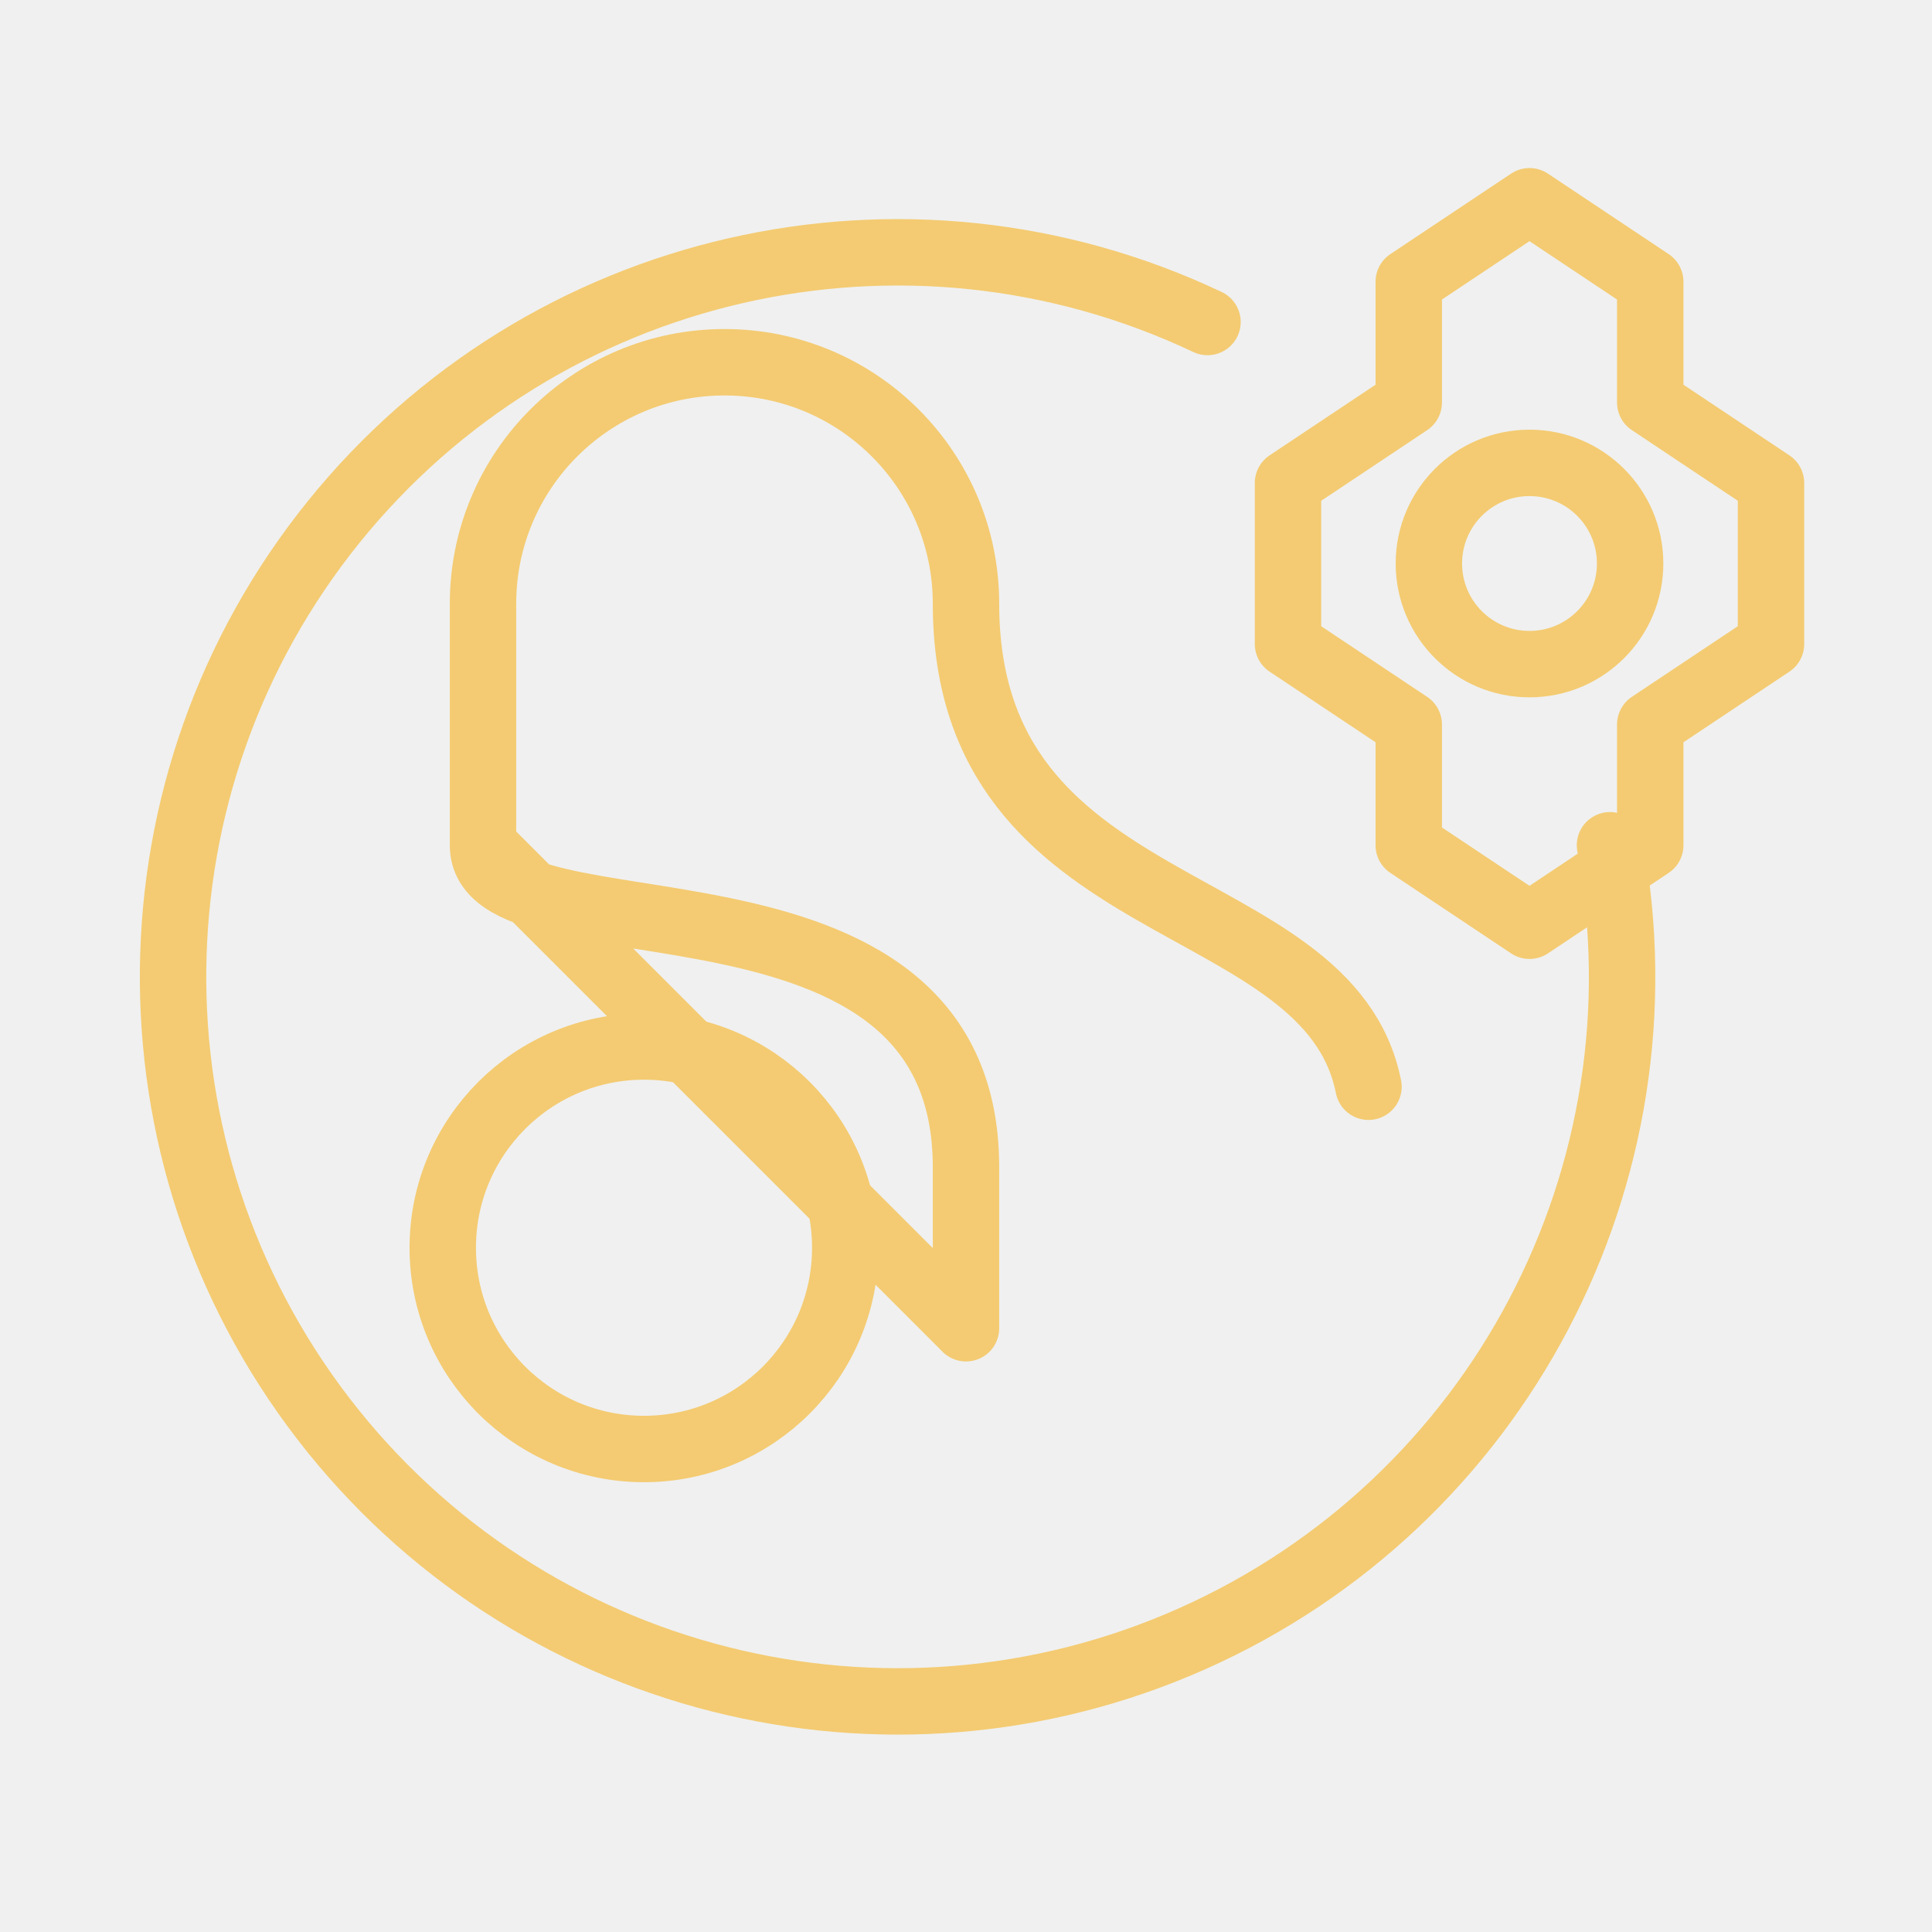
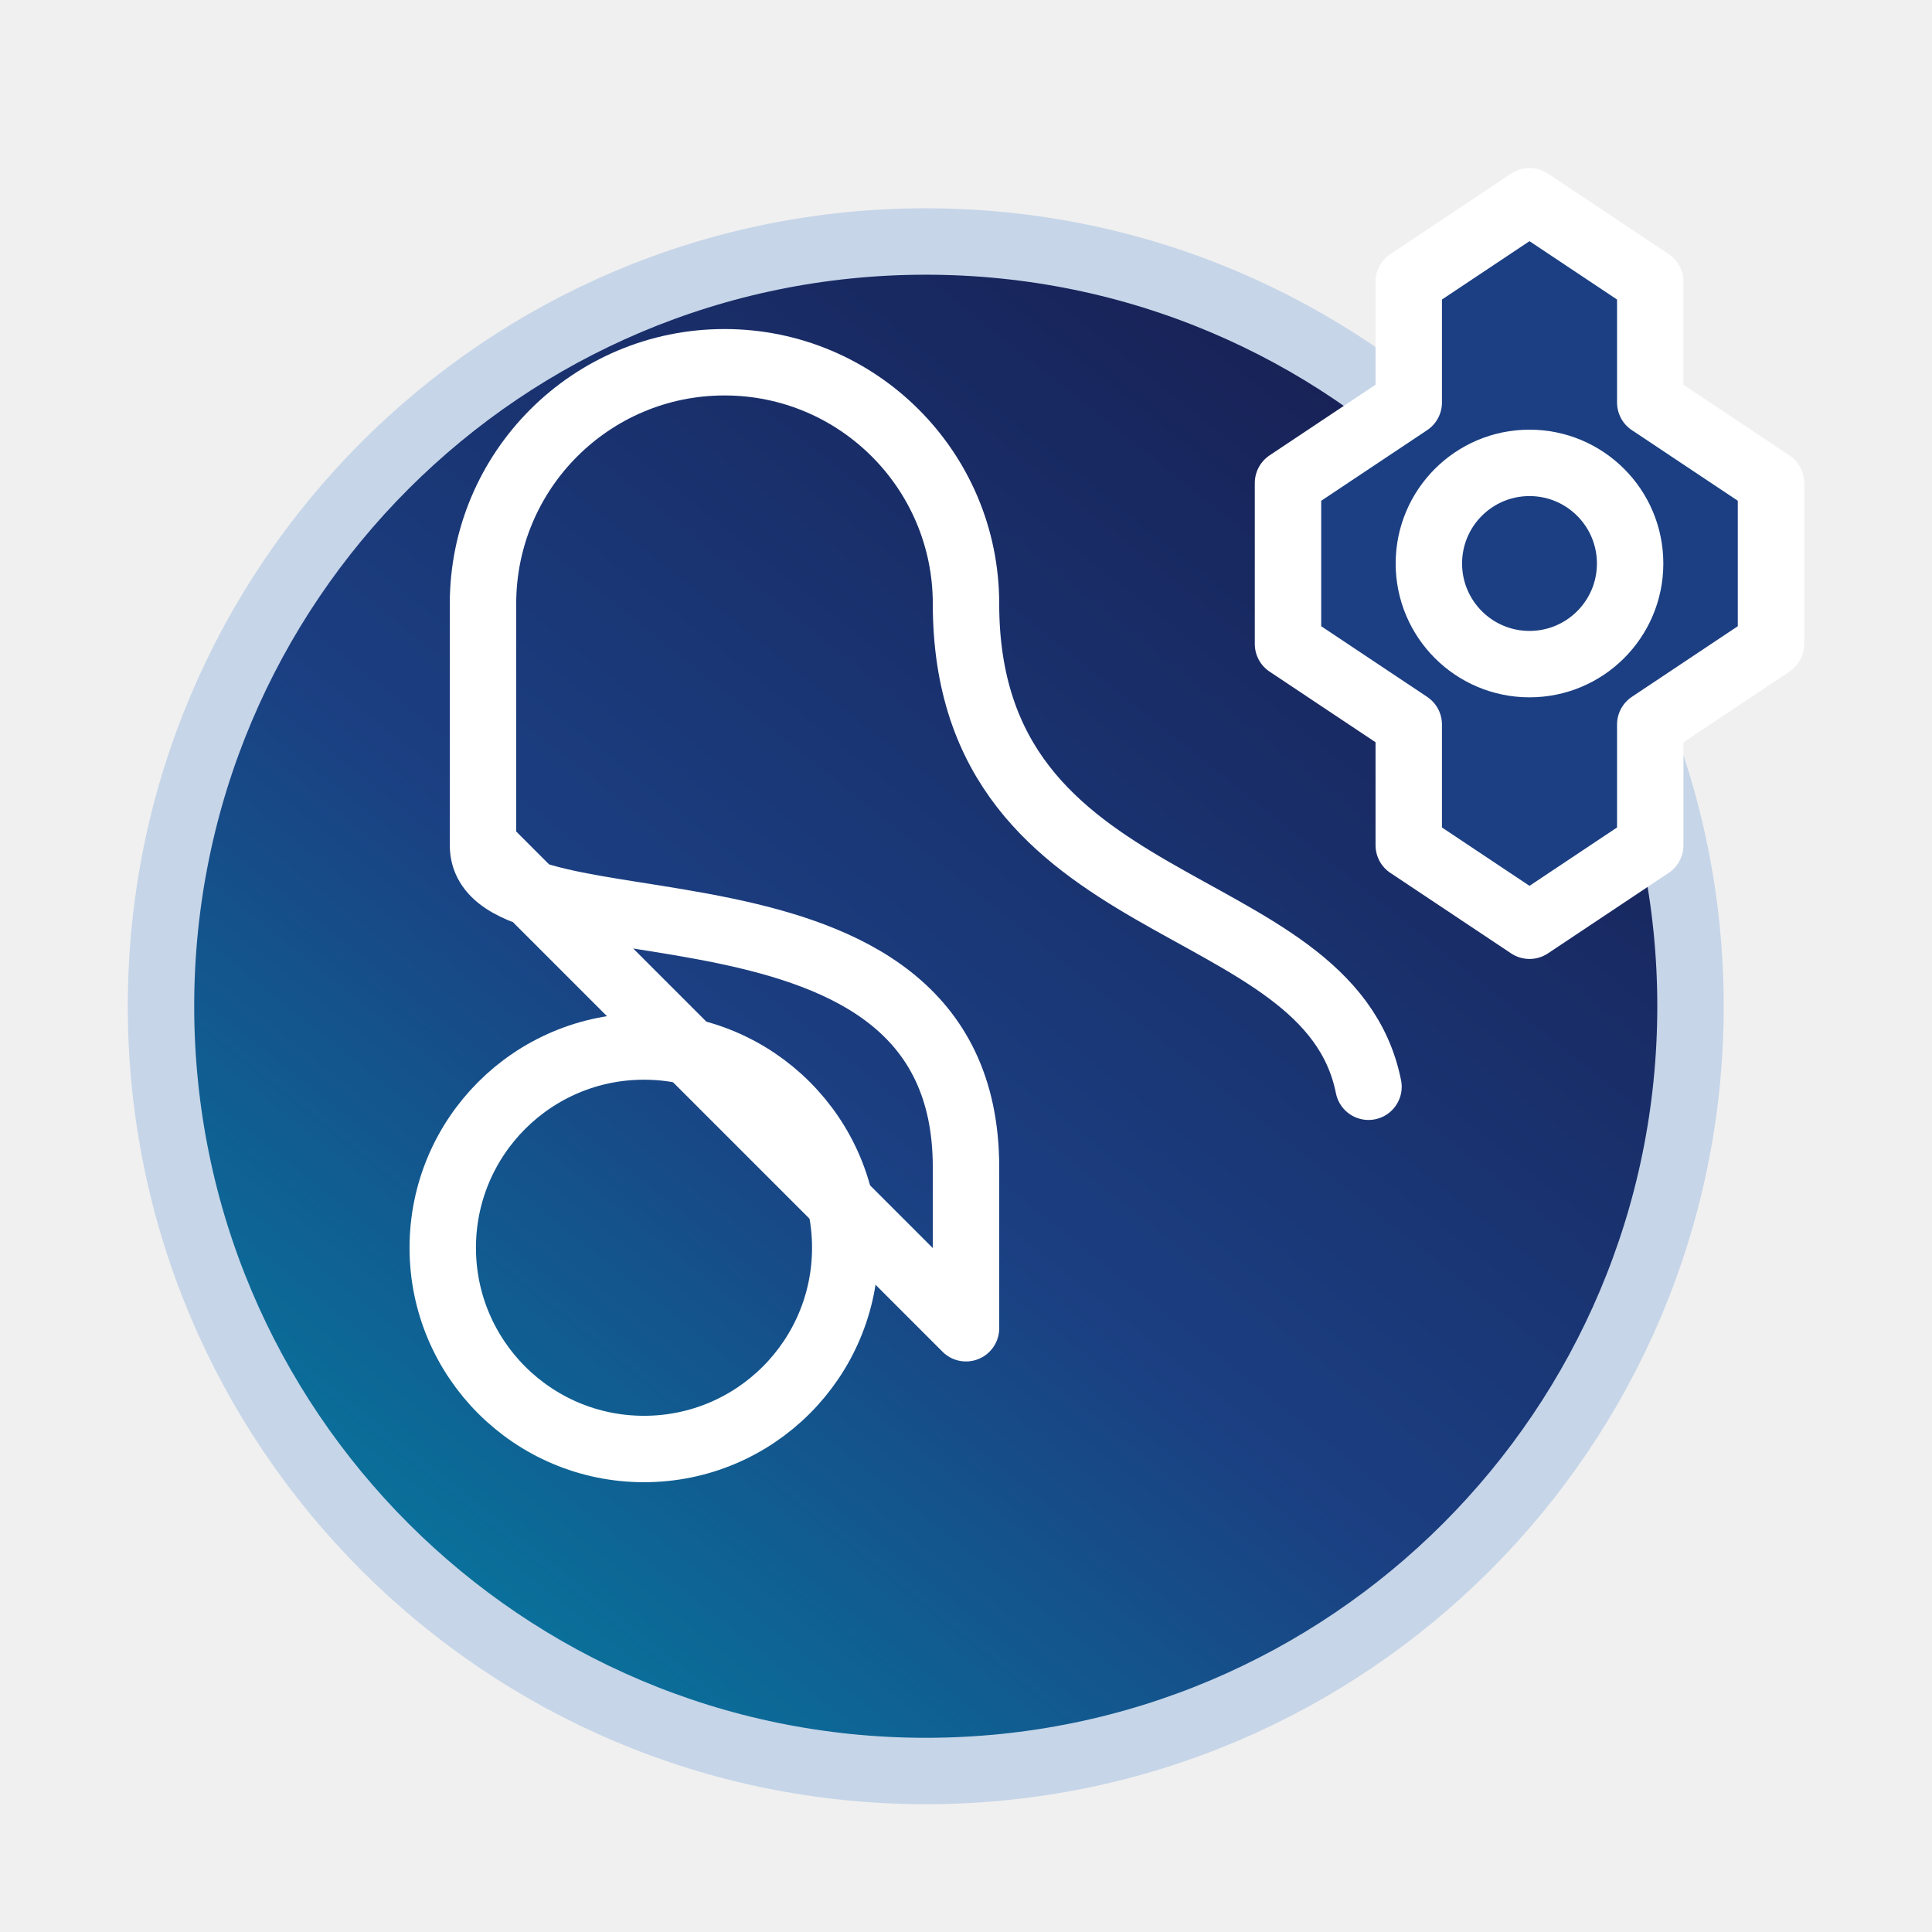
- <svg xmlns="http://www.w3.org/2000/svg" viewBox="0 0 48 48" fill="none" stroke="#f4cb72" stroke-width="1.65" stroke-linecap="round" stroke-linejoin="round">
-   <path d="M30 8a18 18 0 1 0 10 13" />
-   <path d="M12 21v-6a6 6 0 0 1 12 0c0 8 9 7 10 12m-10 6v-4c0-8-12-5-12-8Z" />
-   <circle cx="16" cy="31" r="5" />
-   <path d="m35 7 3-2 3 2v3l3 2v4l-3 2v3l-3 2-3-2v-3l-3-2v-4l3-2Z" />
-   <circle cx="38" cy="14" r="2.5" />
+ <svg xmlns="http://www.w3.org/2000/svg" viewBox="0 0 48 48" fill="none" stroke-width="1.65" stroke-linecap="round" stroke-linejoin="round">
+   <defs>
+     <linearGradient id="brand" x1="0" y1="1" x2=".8" y2="0">
+       <stop stop-color="#008ca8" />
+       <stop offset=".48" stop-color="#1b3f82" />
+       <stop offset="1" stop-color="#171d50" />
+     </linearGradient>
+   </defs>
+   <circle cx="23" cy="25" r="19" fill="url(#brand)" stroke="#c6d5e8" />
+   <g stroke="#fff">
+     <path d="M12 21v-6a6 6 0 0 1 12 0c0 8 9 7 10 12m-10 6v-4c0-8-12-5-12-8Z" />
+     <circle cx="16" cy="31" r="5" />
+     <path fill="#1b3f82" d="m35 7 3-2 3 2v3l3 2v4l-3 2v3l-3 2-3-2v-3l-3-2v-4l3-2Z" />
+     <circle cx="38" cy="14" r="2.5" />
+   </g>
</svg>
